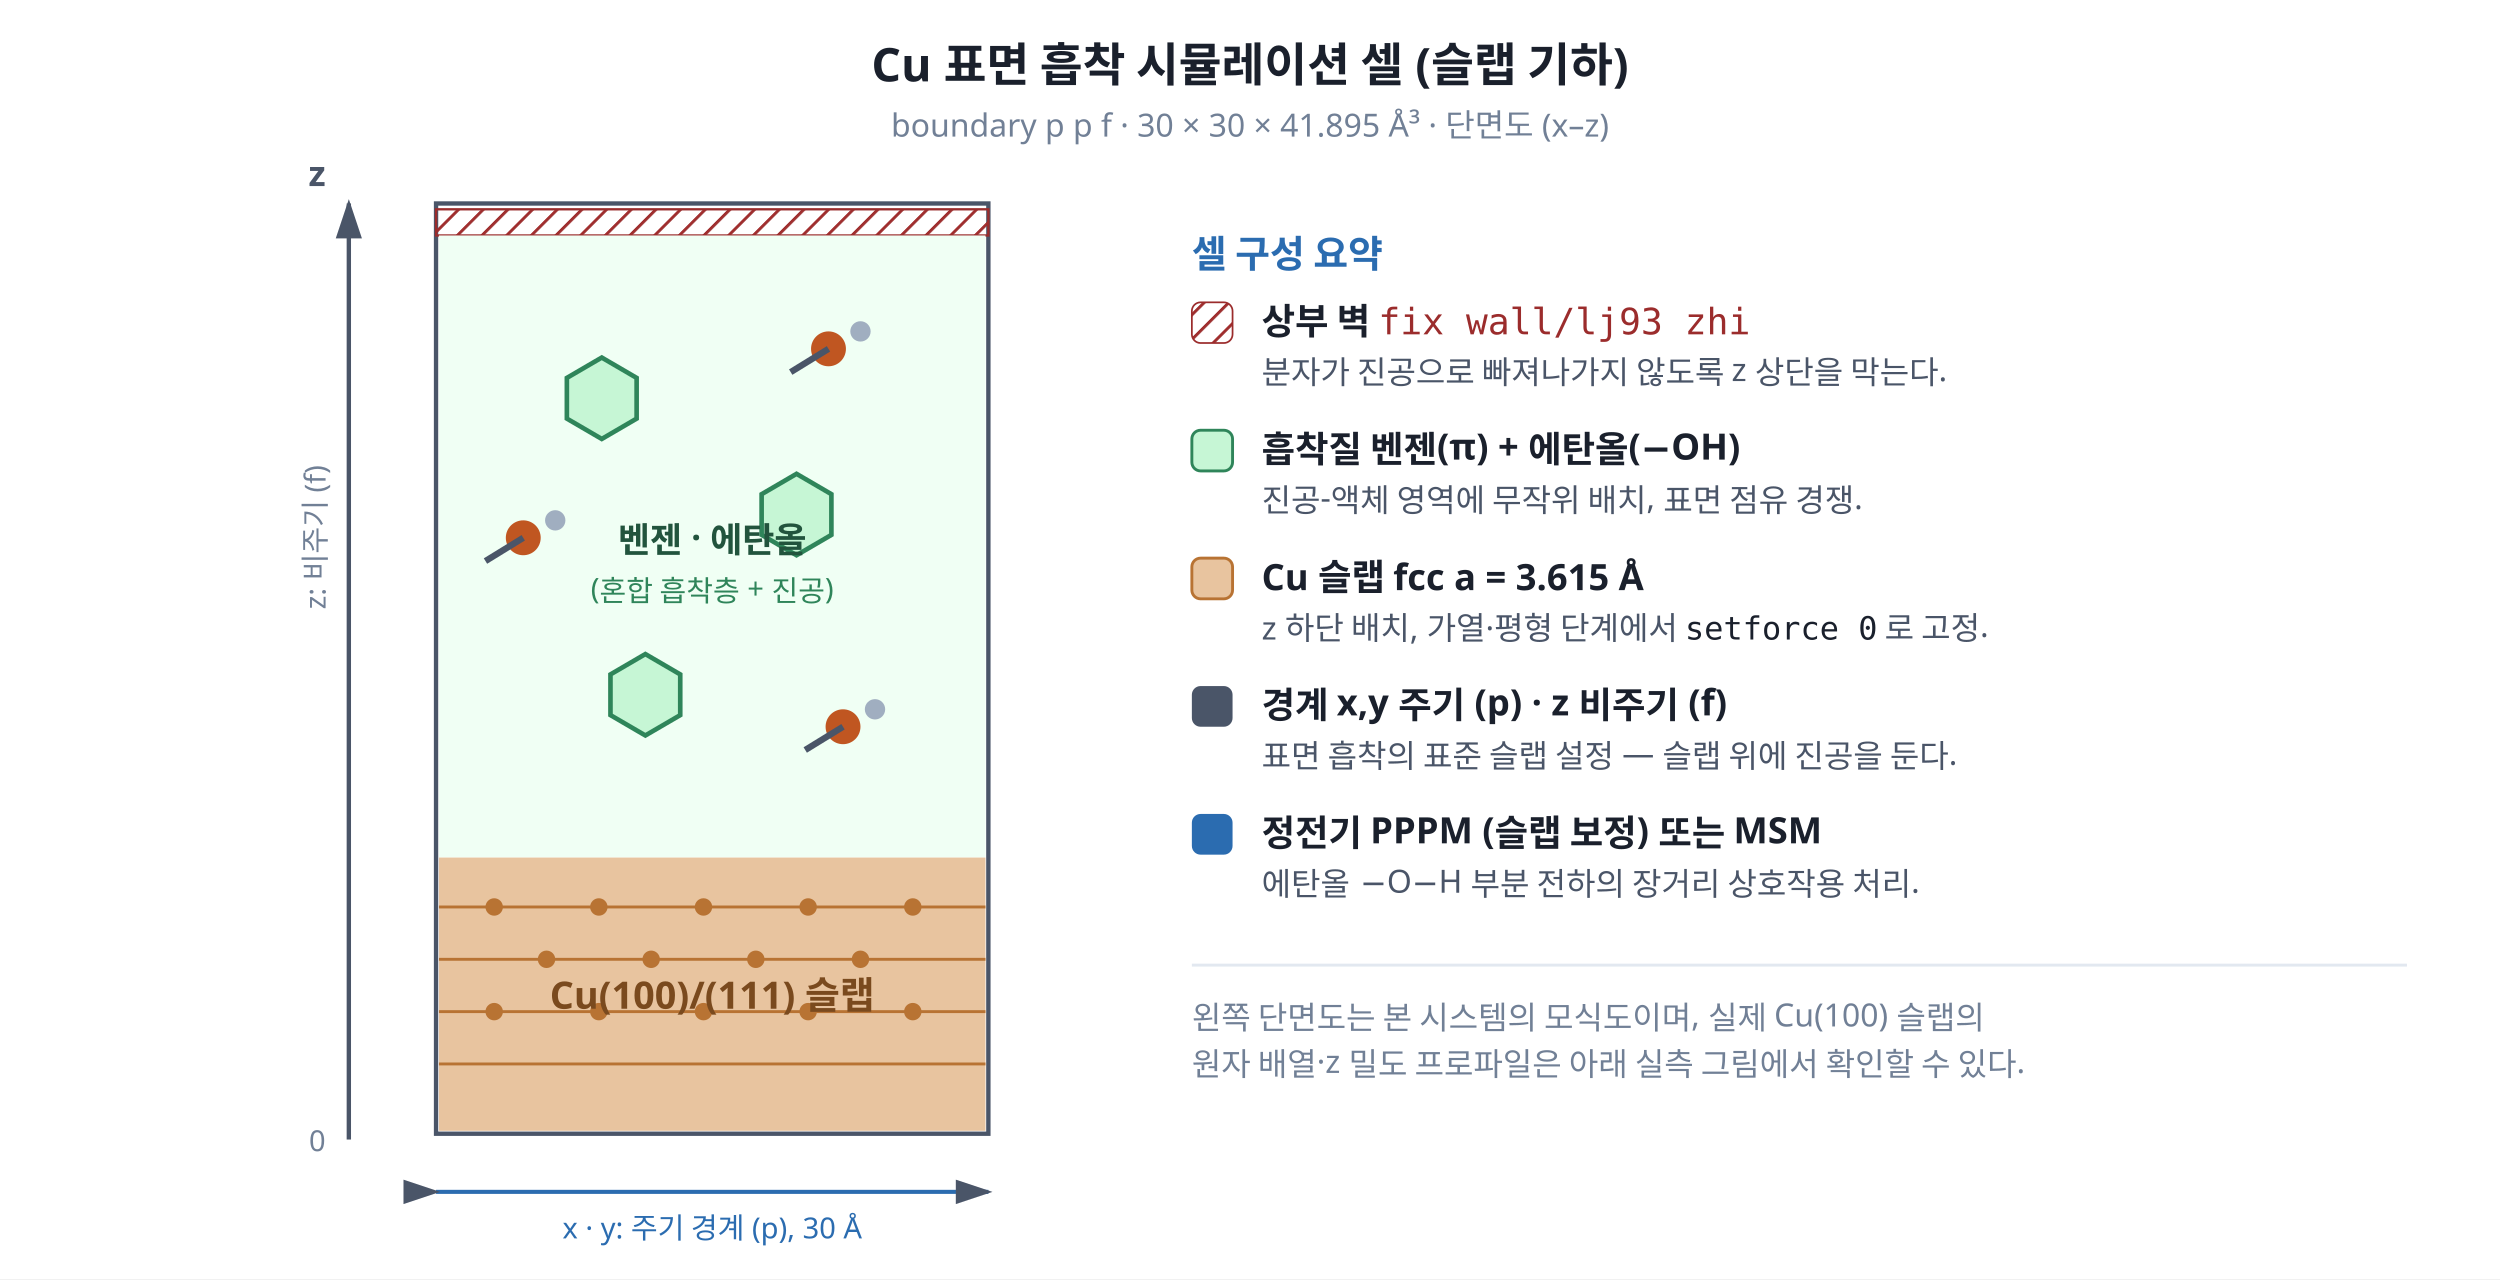
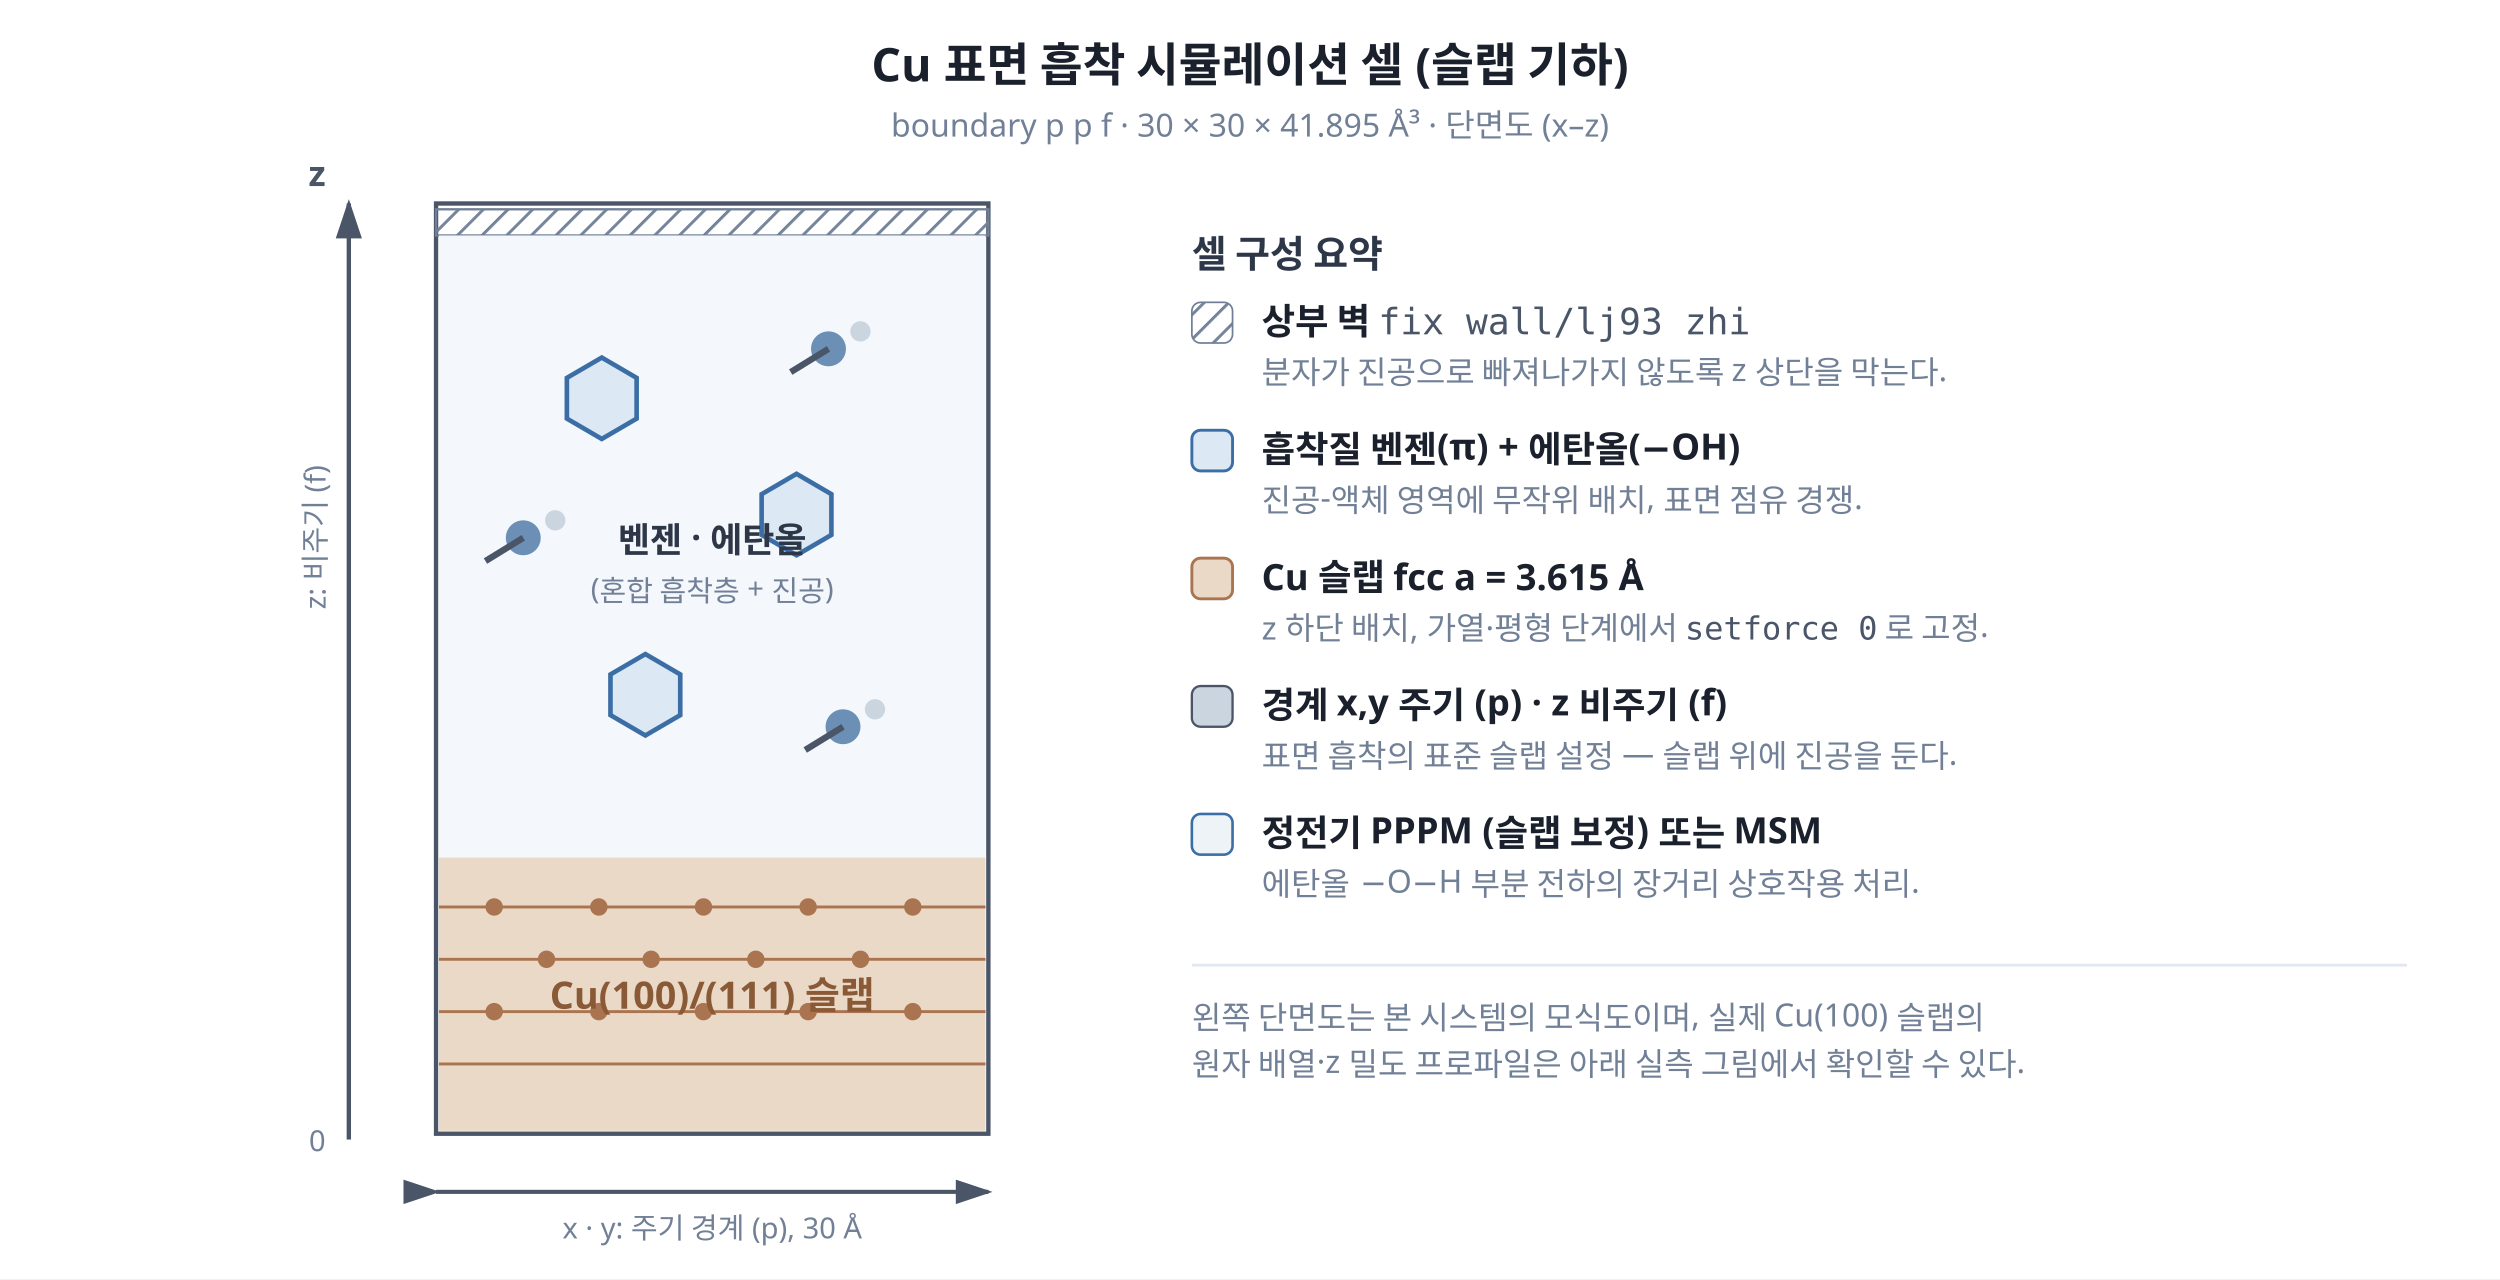
<svg xmlns="http://www.w3.org/2000/svg" viewBox="0 0 860 440" font-family="'IBM Plex Sans', sans-serif">
  <defs>
    <marker id="ar" markerWidth="10" markerHeight="10" refX="8" refY="3" orient="auto" markerUnits="strokeWidth">
      <path d="M0,0 L0,6 L9,3 z" fill="#4a5568" />
    </marker>
    <pattern id="hatch" width="6" height="6" patternUnits="userSpaceOnUse" patternTransform="rotate(45)">
-       <line x1="0" y1="0" x2="0" y2="6" stroke="#9b2c2c" stroke-width="2" />
+       <line x1="0" y1="0" x2="0" y2="6" stroke="#718096" stroke-width="2" />
    </pattern>
  </defs>
  <rect width="860" height="440" fill="#ffffff" />
  <text x="430" y="28" text-anchor="middle" font-size="16" font-weight="700" fill="#1a202c">Cu 표면 흡착 시뮬레이션 셀 (슬랩 기하)</text>
  <text x="430" y="47" text-anchor="middle" font-size="11" fill="#718096">boundary p p f · 30 × 30 × 41.895 Å³ · 단면도 (x–z)</text>
  <line x1="120" y1="392" x2="120" y2="70" stroke="#4a5568" stroke-width="1.5" marker-end="url(#ar)" />
  <text x="112" y="64" text-anchor="end" font-size="12" font-weight="600" fill="#4a5568">z</text>
  <text x="112" y="396" text-anchor="end" font-size="10" fill="#718096">0</text>
  <text x="112" y="160" text-anchor="end" font-size="10" fill="#718096" transform="rotate(-90 112 160)">z: 비주기 (f)</text>
  <rect x="150" y="70" width="190" height="320" fill="none" stroke="#4a5568" stroke-width="1.5" />
-   <rect x="150" y="72" width="190" height="9" fill="url(#hatch)" stroke="#9b2c2c" stroke-width="0.8" />
-   <rect x="151" y="81" width="188" height="214" fill="#f0fff4" />
-   <g stroke="#2f855a" stroke-width="1.6" fill="#c6f6d5">
+   <rect x="150" y="72" width="190" height="9" fill="url(#hatch)" stroke="#718096" stroke-width="0.8" />
+   <rect x="151" y="81" width="188" height="214" fill="#f4f7fb" />
+   <g stroke="#3b6ea5" stroke-width="1.6" fill="#dce8f3">
    <polygon points="195,130 207,123 219,130 219,144 207,151 195,144" />
    <polygon points="262,170 274,163 286,170 286,184 274,191 262,184" />
    <polygon points="210,232 222,225 234,232 234,246 222,253 210,246" />
  </g>
  <g>
    <g>
-       <circle cx="285" cy="120" r="6" fill="#c05621" />
-       <circle cx="296" cy="114" r="3.5" fill="#a0aec0" />
+       <circle cx="285" cy="120" r="6" fill="#6b8fb5" />
+       <circle cx="296" cy="114" r="3.5" fill="#cbd5e0" />
      <line x1="285" y1="120" x2="272" y2="128" stroke="#4a5568" stroke-width="2.2" />
    </g>
    <g>
-       <circle cx="180" cy="185" r="6" fill="#c05621" />
-       <circle cx="191" cy="179" r="3.5" fill="#a0aec0" />
+       <circle cx="180" cy="185" r="6" fill="#6b8fb5" />
+       <circle cx="191" cy="179" r="3.5" fill="#cbd5e0" />
      <line x1="180" y1="185" x2="167" y2="193" stroke="#4a5568" stroke-width="2.2" />
    </g>
    <g>
-       <circle cx="290" cy="250" r="6" fill="#c05621" />
-       <circle cx="301" cy="244" r="3.5" fill="#a0aec0" />
+       <circle cx="290" cy="250" r="6" fill="#6b8fb5" />
+       <circle cx="301" cy="244" r="3.5" fill="#cbd5e0" />
      <line x1="290" y1="250" x2="277" y2="258" stroke="#4a5568" stroke-width="2.2" />
    </g>
  </g>
-   <rect x="151" y="295" width="188" height="94" fill="#e8c49f" />
-   <g stroke="#b87333" stroke-width="1">
+   <rect x="151" y="295" width="188" height="94" fill="#ead9c7" />
+   <g stroke="#a9744f" stroke-width="1">
    <line x1="151" y1="312" x2="339" y2="312" />
    <line x1="151" y1="330" x2="339" y2="330" />
    <line x1="151" y1="348" x2="339" y2="348" />
    <line x1="151" y1="366" x2="339" y2="366" />
  </g>
-   <g fill="#b87333">
+   <g fill="#a9744f">
    <circle cx="170" cy="312" r="3" />
    <circle cx="206" cy="312" r="3" />
    <circle cx="242" cy="312" r="3" />
    <circle cx="278" cy="312" r="3" />
    <circle cx="314" cy="312" r="3" />
    <circle cx="188" cy="330" r="3" />
    <circle cx="224" cy="330" r="3" />
    <circle cx="260" cy="330" r="3" />
    <circle cx="296" cy="330" r="3" />
    <circle cx="170" cy="348" r="3" />
    <circle cx="206" cy="348" r="3" />
    <circle cx="242" cy="348" r="3" />
    <circle cx="278" cy="348" r="3" />
    <circle cx="314" cy="348" r="3" />
  </g>
-   <text x="245" y="190" text-anchor="middle" font-size="12" font-weight="600" fill="#22543d">벤젠 · 에탄올</text>
-   <text x="245" y="206" text-anchor="middle" font-size="10" fill="#2f855a">(혼합 흡착층 + 진공)</text>
-   <text x="245" y="347" text-anchor="middle" font-size="13" font-weight="700" fill="#7a4a1e">Cu(100)/(111) 슬랩</text>
-   <line x1="150" y1="410" x2="340" y2="410" stroke="#2b6cb0" stroke-width="1.4" marker-start="url(#ar)" marker-end="url(#ar)" />
-   <text x="245" y="426" text-anchor="middle" font-size="10" fill="#2b6cb0">x · y: 주기 경계 (p),  30 Å</text>
+   <text x="245" y="190" text-anchor="middle" font-size="12" font-weight="600" fill="#2d3748">벤젠 · 에탄올</text>
+   <text x="245" y="206" text-anchor="middle" font-size="10" fill="#718096">(혼합 흡착층 + 진공)</text>
+   <text x="245" y="347" text-anchor="middle" font-size="13" font-weight="700" fill="#8a5a37">Cu(100)/(111) 슬랩</text>
+   <line x1="150" y1="410" x2="340" y2="410" stroke="#4a5568" stroke-width="1.4" marker-start="url(#ar)" marker-end="url(#ar)" />
+   <text x="245" y="426" text-anchor="middle" font-size="10" fill="#718096">x · y: 주기 경계 (p),  30 Å</text>
  <g font-size="12.5" fill="#1a202c">
-     <text x="410" y="92" font-size="13" font-weight="700" fill="#2b6cb0">셀 구성 요약</text>
-     <rect x="410" y="104" width="14" height="14" rx="3" fill="url(#hatch)" stroke="#9b2c2c" stroke-width="0.6" />
-     <text x="434" y="115" font-weight="600">상부 벽  <tspan font-family="'IBM Plex Mono',monospace" font-weight="400" fill="#9b2c2c">fix wall/lj93 zhi</tspan>
+     <text x="410" y="92" font-size="13" font-weight="700" fill="#2d3748">셀 구성 요약</text>
+     <rect x="410" y="104" width="14" height="14" rx="3" fill="url(#hatch)" stroke="#718096" stroke-width="0.6" />
+     <text x="434" y="115" font-weight="600">상부 벽  <tspan font-family="'IBM Plex Mono',monospace" font-weight="400" fill="#4a5568">fix wall/lj93 zhi</tspan>
    </text>
-     <text x="434" y="132" font-size="11" fill="#4a5568">분자가 진공으로 빠져나가지 않도록 z 상단을 막는다.</text>
-     <rect x="410" y="148" width="14" height="14" rx="3" fill="#c6f6d5" stroke="#2f855a" stroke-width="1" />
+     <text x="434" y="132" font-size="11" fill="#718096">분자가 진공으로 빠져나가지 않도록 z 상단을 막는다.</text>
+     <rect x="410" y="148" width="14" height="14" rx="3" fill="#dce8f3" stroke="#3b6ea5" stroke-width="1" />
    <text x="434" y="159" font-weight="600">흡착질  벤젠(π) + 에탄올(−OH)</text>
-     <text x="434" y="176" font-size="11" fill="#4a5568">진공-액체 영역에 무작위 배치, 표면 점유 경쟁.</text>
-     <rect x="410" y="192" width="14" height="14" rx="3" fill="#e8c49f" stroke="#b87333" stroke-width="1" />
+     <text x="434" y="176" font-size="11" fill="#718096">진공-액체 영역에 무작위 배치, 표면 점유 경쟁.</text>
+     <rect x="410" y="192" width="14" height="14" rx="3" fill="#ead9c7" stroke="#a9744f" stroke-width="1" />
    <text x="434" y="203" font-weight="600">Cu 슬랩  fcc a = 3.615 Å</text>
-     <text x="434" y="220" font-size="11" fill="#4a5568">z 하단 배치, 가열·평형 단계에서 <tspan font-family="'IBM Plex Mono',monospace" fill="#1a202c">setforce 0</tspan> 로 고정.</text>
-     <rect x="410" y="236" width="14" height="14" rx="3" fill="#4a5568" />
+     <text x="434" y="220" font-size="11" fill="#718096">z 하단 배치, 가열·평형 단계에서 <tspan font-family="'IBM Plex Mono',monospace" fill="#4a5568">setforce 0</tspan> 로 고정.</text>
+     <rect x="410" y="236" width="14" height="14" rx="3" fill="#cbd5e0" stroke="#4a5568" stroke-width="0.8" />
    <text x="434" y="247" font-weight="600">경계  x,y 주기 (p) · z 비주기 (f)</text>
-     <text x="434" y="264" font-size="11" fill="#4a5568">표면 흡착의 표준 슬랩 설정 — 슬랩 위에 진공을 둔다.</text>
-     <rect x="410" y="280" width="14" height="14" rx="3" fill="#2b6cb0" />
+     <text x="434" y="264" font-size="11" fill="#718096">표면 흡착의 표준 슬랩 설정 — 슬랩 위에 진공을 둔다.</text>
+     <rect x="410" y="280" width="14" height="14" rx="3" fill="#eef3f8" stroke="#3b6ea5" stroke-width="0.9" />
    <text x="434" y="291" font-weight="600">정전기  PPPM (슬랩 보정) 또는 MSM</text>
-     <text x="434" y="308" font-size="11" fill="#4a5568">에탄올 −O−H 부분 전하의 장거리 상호작용 처리.</text>
+     <text x="434" y="308" font-size="11" fill="#718096">에탄올 −O−H 부분 전하의 장거리 상호작용 처리.</text>
  </g>
  <line x1="410" y1="332" x2="828" y2="332" stroke="#e2e8f0" stroke-width="1" />
  <text x="410" y="354" font-size="11" fill="#718096">왼쪽 단면도는 본 시스템의 모식도이며, 실제 Cu(100) 슬랩의</text>
  <text x="410" y="370" font-size="11" fill="#718096">원자 배열·z 밀도 프로파일은 아래 실측 그림에서 확인할 수 있다.</text>
</svg>
